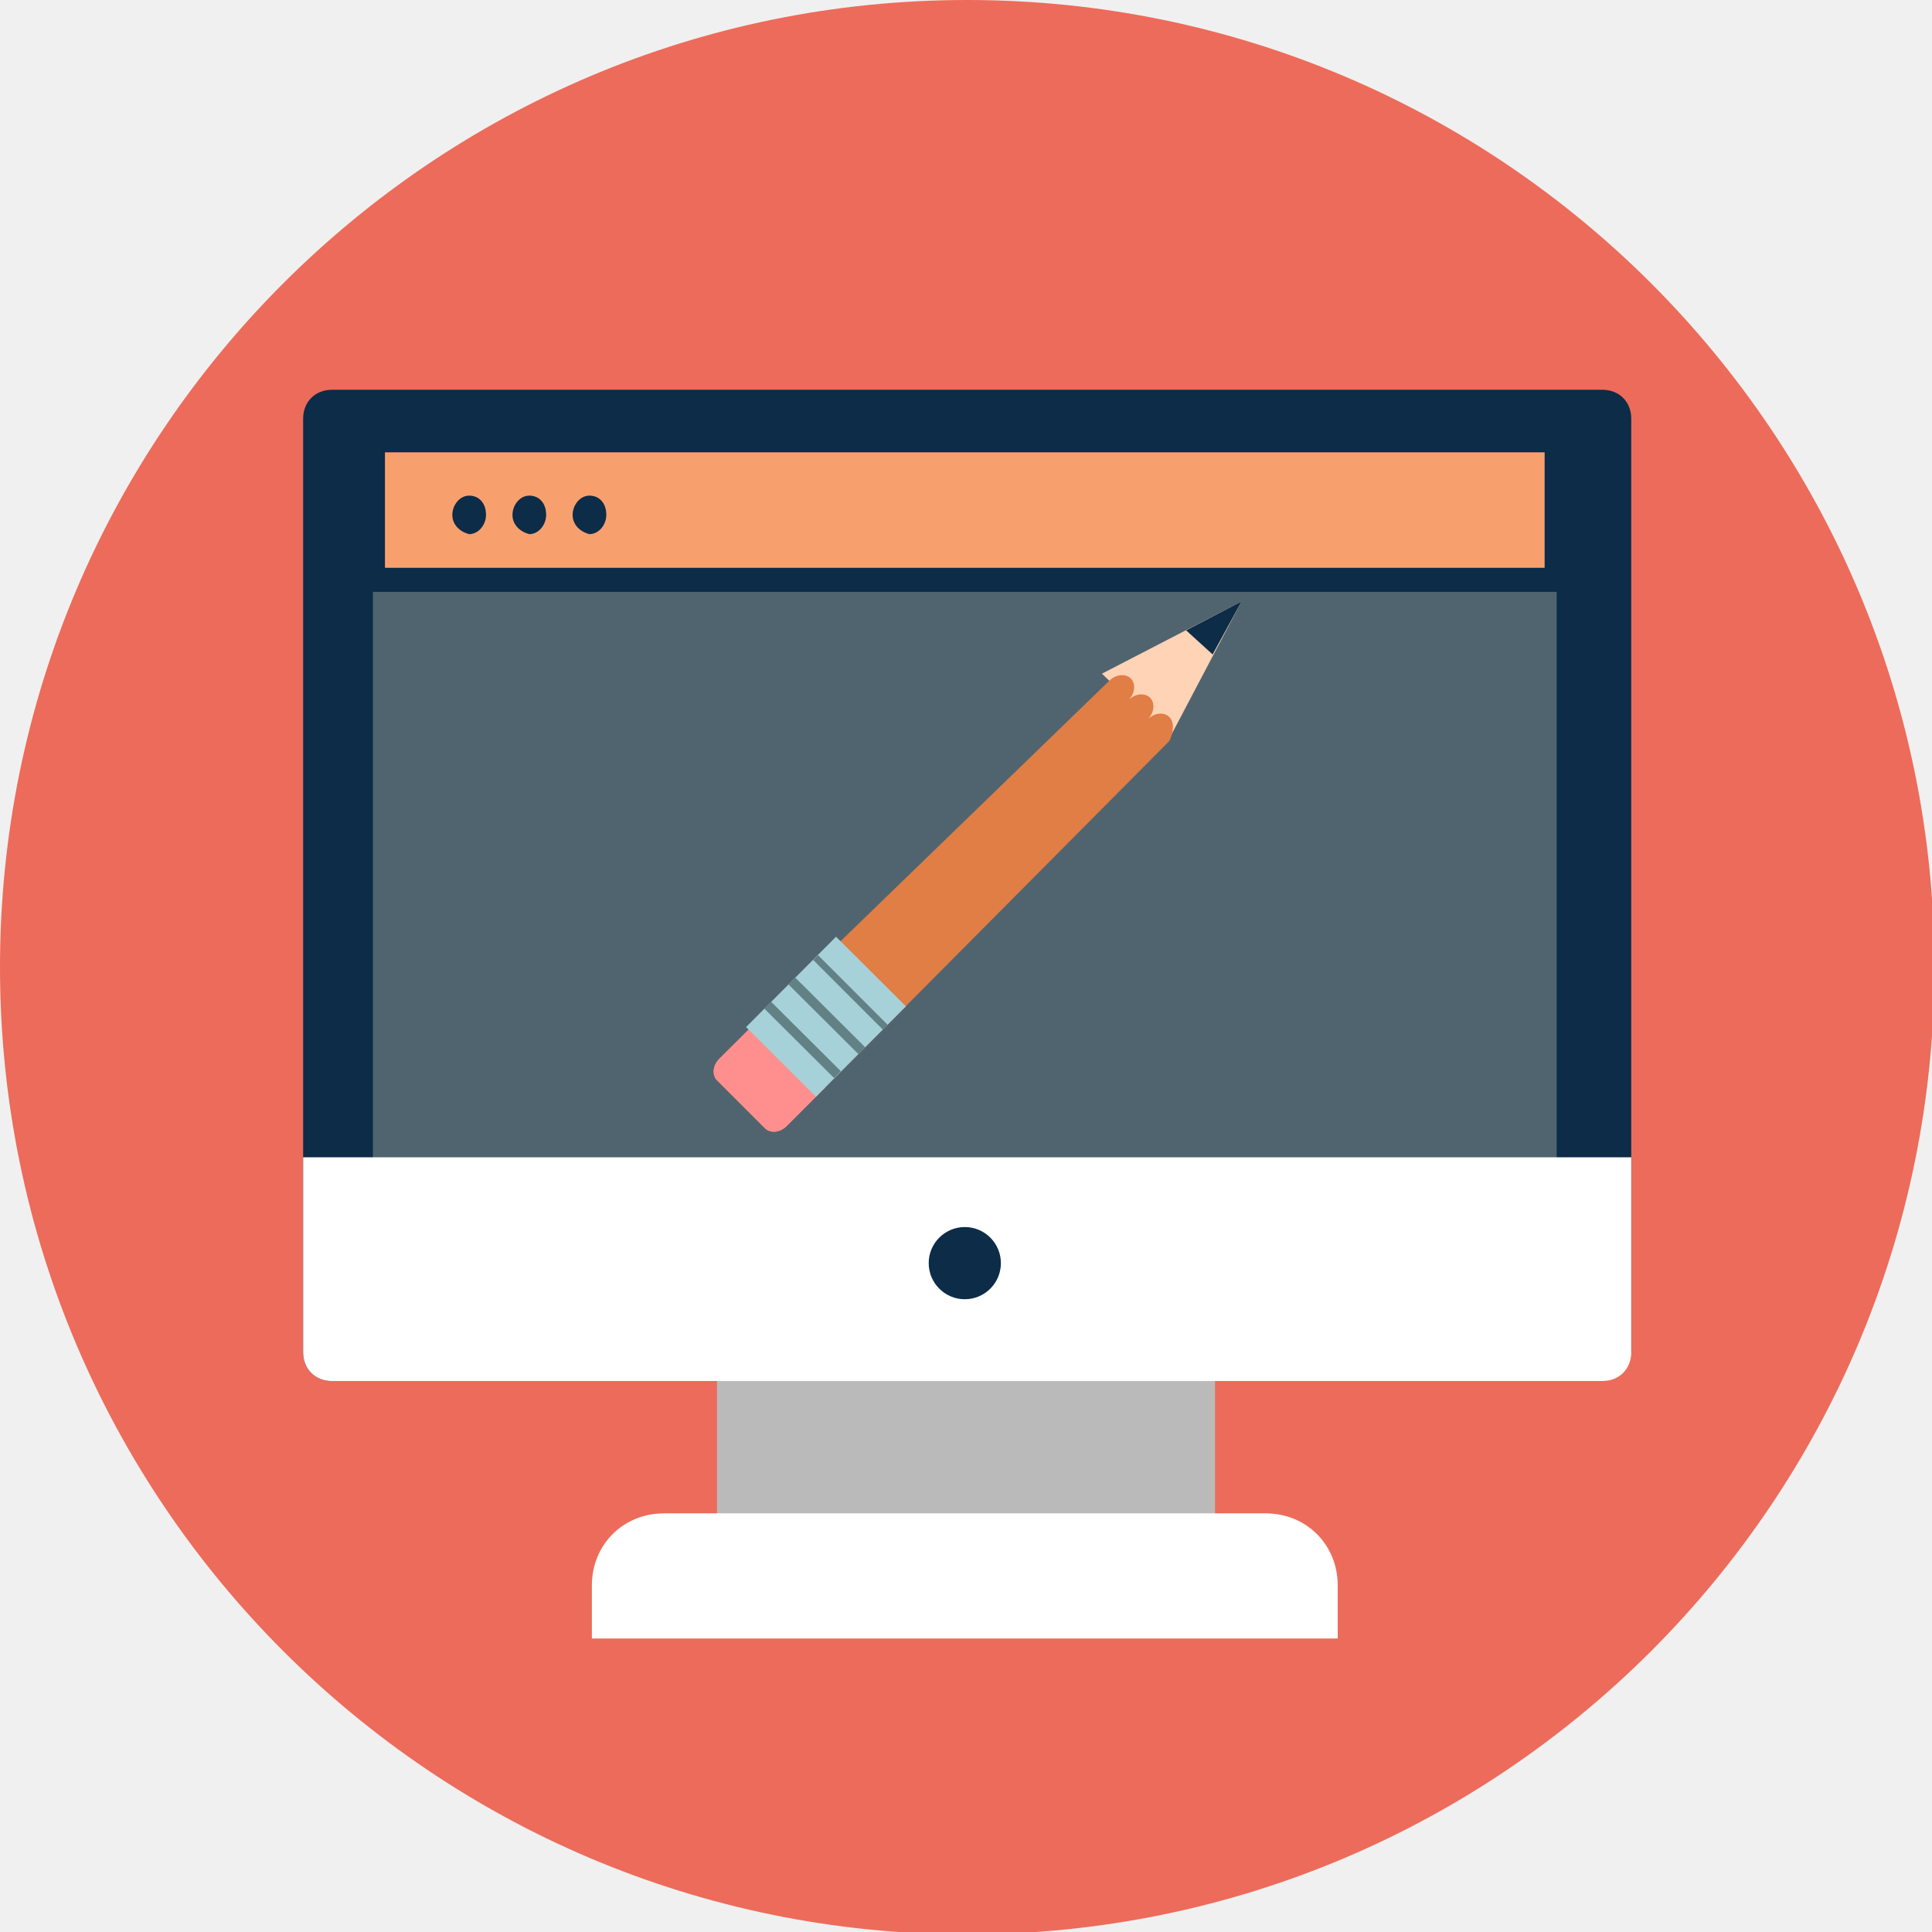
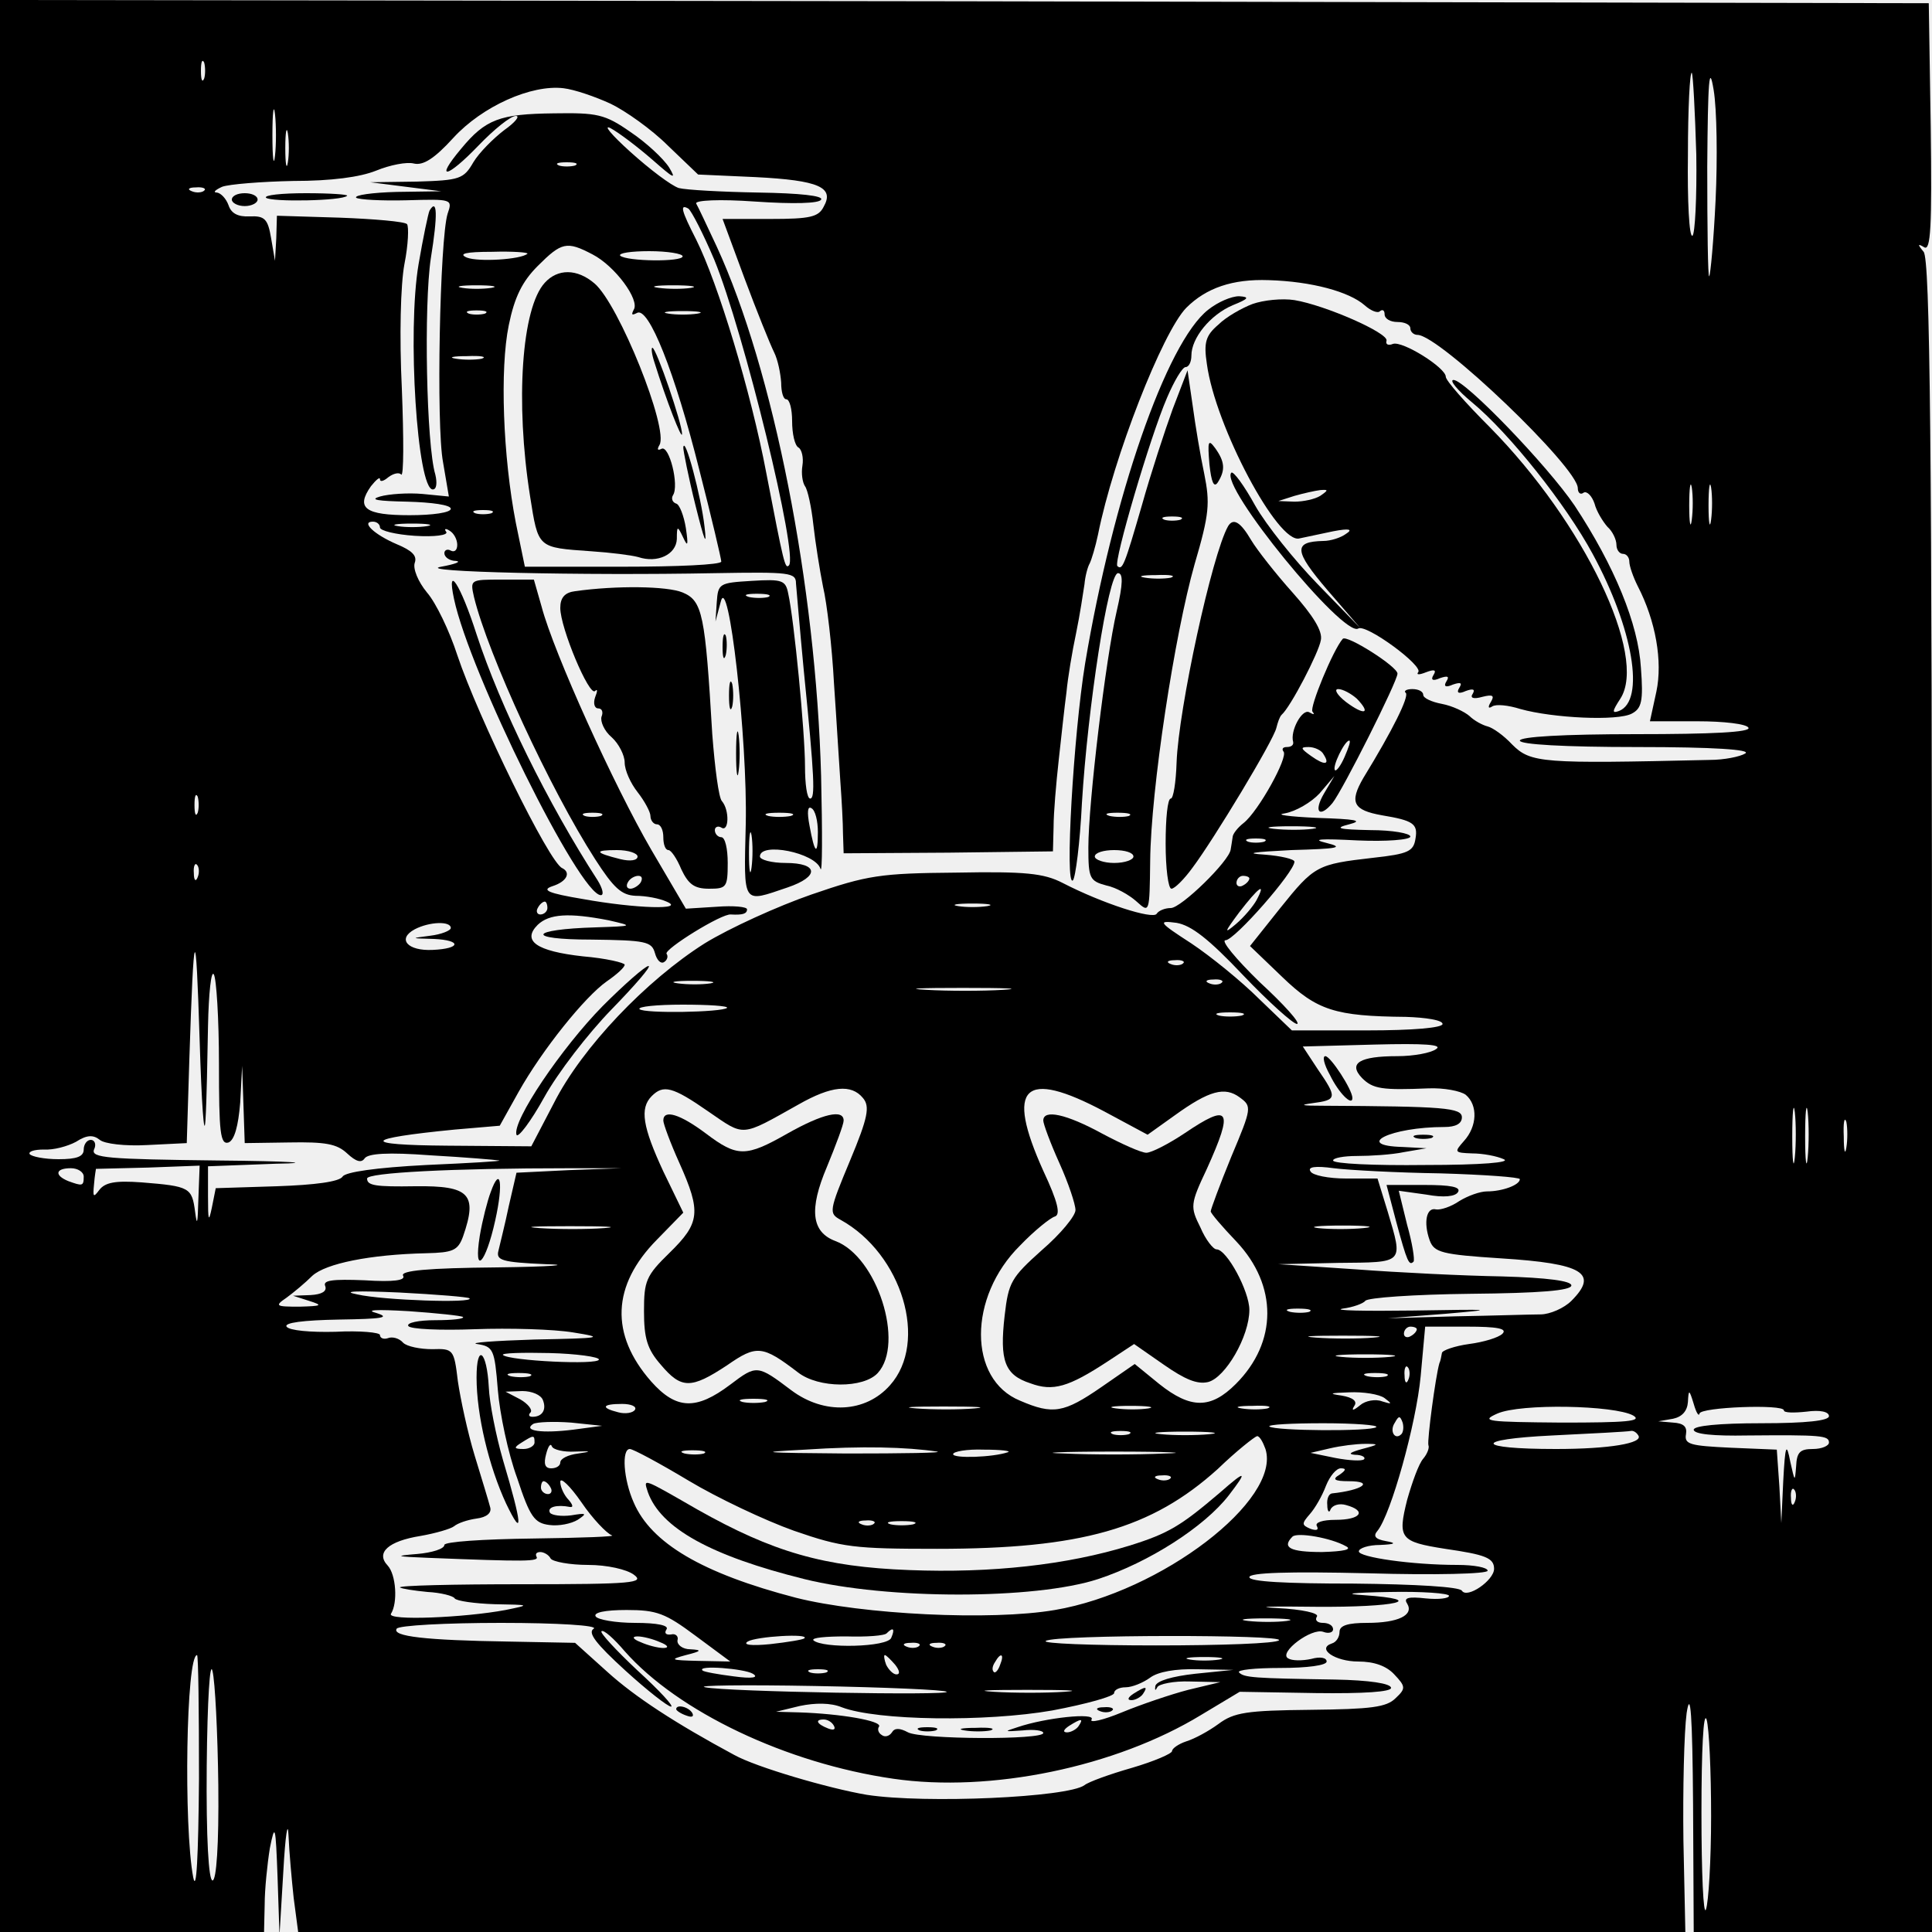
- <svg xmlns="http://www.w3.org/2000/svg" version="1.1" id="Layer_2" x="0" y="0" viewBox="0 0 80.3 80.3" style="enable-background:new 0 0 80.3 80.3" xml:space="preserve">
-   <style>.st4{fill:#fff}.st6{fill:#0c2c48}.st17{fill:#628185}</style>
-   <circle cx="40.2" cy="40.2" r="40.2" style="fill:#ed6b5a" />
-   <path class="st6" d="M67.7 56.2c0 .7-.5 1.2-1.2 1.2H13.8c-.7 0-1.2-.5-1.2-1.2V17.4c0-.7.5-1.2 1.2-1.2h52.8c.7 0 1.2.5 1.2 1.2v38.8z" />
-   <path style="fill:#bababa" d="M29.8 56.3h20.7v7H29.8z" />
-   <path class="st4" d="M55.6 68.1v-2.2c0-1.7-1.3-3-3-3h-25c-1.7 0-3 1.3-3 3v2.2h31z" />
-   <path style="fill:#50646f" d="M15.5 18.6h49.2v30.5H15.5z" />
-   <path style="fill:#f8a06d" d="M15.5 18.6h49.2v5.8H15.5z" />
-   <g>
-     <path class="st4" d="M12.6 48.1v8.1c0 .7.5 1.2 1.2 1.2h52.8c.7 0 1.2-.5 1.2-1.2v-8.1H12.6z" />
-   </g>
-   <g>
-     <circle class="st6" cx="40.1" cy="52.5" r="1.5" />
-   </g>
-   <g>
-     <path style="fill:#ffd3b5" d="m48.6 30.7 3-5.7-5.8 3z" />
-     <path class="st6" d="m50.4 27.2 1.2-2.2-2.3 1.2z" />
-     <path d="M48.6 29.8c-.2-.2-.6-.2-.9.1.3-.3.3-.7.1-.9-.2-.2-.6-.2-.9.1.3-.3.3-.7.1-.9-.2-.2-.6-.2-.9.1L29.9 44c-.3.3-.3.7-.1.9l2 2c.2.2.6.2.9-.1l15.9-16c.2-.4.2-.8 0-1z" style="fill:#e07e45" />
-     <path d="M31.5 42.4 29.9 44c-.3.3-.3.7-.1.9l2 2c.2.2.6.2.9-.1l1.6-1.6-2.8-2.8z" style="fill:#ff8f8f" />
-     <path transform="rotate(-45.114 34.35 42.277)" style="fill:#a6d1d9" d="M31.7 40.2H37v4.1h-5.3z" />
-     <path transform="rotate(-45.114 33.341 43.288)" class="st17" d="M33.2 41.2h.4v4.1h-.4z" />
-     <path transform="rotate(-45.114 34.35 42.277)" class="st17" d="M34.2 40.2h.4v4.1h-.4z" />
-     <path class="st17" d="m34 39.7 2.9 2.9-.2.2-2.9-2.9z" />
-   </g>
-   <g>
-     <path class="st6" d="M65.3 24.6H15v-6.8h50.2v6.8zm-49.3-1h48.2v-4.8H16v4.8z" />
-   </g>
-   <g>
-     <path class="st6" d="M18.8 21.4c0-.4.3-.8.7-.8.4 0 .7.3.7.8 0 .4-.3.8-.7.8-.4-.1-.7-.4-.7-.8zM21.3 21.4c0-.4.3-.8.7-.8.4 0 .7.3.7.8 0 .4-.3.8-.7.8-.4-.1-.7-.4-.7-.8zM23.8 21.4c0-.4.3-.8.7-.8.4 0 .7.3.7.8 0 .4-.3.8-.7.8-.4-.1-.7-.4-.7-.8z" />
+ <svg xmlns="http://www.w3.org/2000/svg" version="1.0" width="300pt" height="300pt" viewBox="0 0 300 300" preserveAspectRatio="xMidYMid meet">
+   <g transform="translate(0,300) scale(0.1,-0.1)" fill="#000000" stroke="none">
+     <path d="M0 1500 l0 -1500 205 0 205 0 1 43 c0 23 4 62 8 87 8 40 9 36 12 -45 l3 -90 6 100 c3 55 7 80 8 55 1 -25 5 -69 8 -97 l7 -53 1077 0 1077 0 -3 142 c-1 79 1 168 5 198 6 39 9 -4 10 -142 l1 -198 185 0 185 0 0 1297 c0 1016 -3 1300 -13 1312 -10 12 -9 13 1 7 10 -6 12 32 10 186 l-3 193 -1497 3 -1498 2 0 -1500z m317 1378 c-3 -7 -5 -2 -5 12 0 14 2 19 5 13 2 -7 2 -19 0 -25z m2347 -188 c-3 -63 -8 -117 -10 -119 -2 -2 -3 74 -3 170 1 135 3 162 10 119 5 -30 6 -107 3 -170z m-30 70 c1 -66 -2 -124 -6 -126 -5 -3 -8 54 -7 126 0 72 3 129 6 127 2 -3 5 -60 7 -127z m-1686 79 c23 -11 64 -40 89 -65 l47 -45 89 -4 c99 -5 123 -16 106 -46 -8 -16 -21 -19 -83 -19 l-74 0 34 -92 c19 -51 40 -103 46 -115 6 -12 10 -33 11 -47 0 -14 3 -26 8 -26 5 0 9 -15 9 -34 0 -19 4 -38 10 -41 5 -3 8 -16 6 -28 -2 -12 0 -26 4 -32 4 -5 10 -32 13 -60 3 -27 10 -71 15 -96 6 -25 14 -93 17 -150 4 -57 8 -126 10 -154 2 -27 4 -64 4 -80 l1 -30 163 1 162 2 1 38 c0 22 4 68 8 104 4 36 9 83 12 105 2 22 9 64 15 92 6 29 11 63 13 76 1 12 5 27 8 32 3 6 9 26 13 45 24 120 100 314 137 352 31 31 72 45 128 43 67 -2 125 -18 149 -39 10 -9 21 -13 24 -9 4 3 7 1 7 -5 0 -7 9 -12 20 -12 11 0 20 -4 20 -10 0 -5 5 -10 11 -10 34 0 249 -206 249 -238 0 -7 4 -11 9 -7 5 3 13 -5 17 -17 3 -12 13 -28 20 -36 8 -7 14 -20 14 -28 0 -8 5 -14 10 -14 6 0 10 -6 10 -12 0 -7 6 -24 13 -38 28 -54 39 -117 29 -164 l-10 -46 74 0 c40 0 76 -4 79 -10 4 -7 -57 -10 -174 -10 -114 0 -181 -4 -181 -10 0 -6 68 -10 183 -10 118 0 177 -4 167 -10 -8 -5 -33 -10 -55 -10 -261 -6 -278 -5 -307 24 -13 14 -30 26 -38 28 -8 2 -21 9 -28 16 -8 7 -27 16 -43 19 -16 3 -29 9 -29 14 0 5 -7 9 -17 9 -9 0 -14 -3 -10 -6 5 -6 -20 -57 -66 -132 -22 -38 -16 -50 29 -58 48 -8 56 -13 52 -36 -3 -20 -11 -24 -66 -30 -87 -10 -91 -12 -144 -78 l-47 -59 50 -48 c54 -52 82 -61 192 -62 31 -1 57 -5 57 -11 0 -6 -46 -10 -117 -10 l-117 0 -51 49 c-27 27 -75 66 -105 86 -51 33 -53 36 -23 32 23 -4 50 -25 103 -81 40 -42 78 -76 84 -76 6 1 -20 30 -58 65 -37 36 -61 65 -53 65 14 0 107 106 107 122 0 4 -21 9 -47 11 -32 2 -17 4 42 7 73 2 83 4 55 11 -25 6 -10 7 48 4 45 -2 82 1 82 6 0 5 -28 10 -62 10 -50 1 -57 3 -33 9 23 6 10 8 -50 10 -44 2 -66 5 -50 7 17 3 41 17 54 31 l23 27 -16 -27 c-17 -29 -7 -39 13 -15 16 20 101 189 101 201 0 11 -79 61 -85 54 -15 -17 -52 -107 -47 -113 4 -5 2 -5 -5 -1 -11 6 -30 -29 -25 -46 1 -5 -3 -8 -10 -8 -6 0 -8 -3 -5 -7 8 -8 -39 -93 -62 -111 -9 -7 -17 -17 -17 -22 -1 -6 -2 -14 -3 -19 -2 -18 -77 -91 -93 -91 -9 0 -19 -4 -22 -9 -6 -9 -84 16 -146 48 -29 15 -58 18 -165 16 -118 -1 -138 -4 -225 -34 -52 -18 -127 -52 -166 -76 -90 -57 -190 -161 -234 -248 l-35 -67 -130 1 c-137 1 -132 11 11 25 l70 6 29 52 c37 66 103 148 137 172 16 11 28 22 28 26 0 3 -29 10 -65 13 -72 8 -95 24 -70 49 18 17 48 19 110 7 39 -9 39 -9 -20 -11 -104 -3 -110 -19 -7 -19 85 -1 94 -3 99 -21 3 -11 9 -17 14 -14 5 3 7 9 4 13 -4 7 86 63 100 61 18 -1 25 1 25 8 0 4 -21 6 -47 4 l-48 -3 -54 92 c-57 98 -151 305 -170 377 l-12 42 -50 0 c-49 0 -49 0 -43 -27 22 -90 118 -298 188 -407 29 -45 41 -56 63 -57 16 0 37 -4 48 -9 31 -13 -47 -11 -130 4 -54 9 -65 14 -47 20 22 7 29 21 15 28 -20 8 -131 235 -163 331 -12 37 -33 81 -47 97 -14 17 -22 37 -19 46 4 11 -4 19 -28 29 -35 15 -56 35 -37 35 6 0 11 -4 11 -9 0 -5 24 -11 54 -13 31 -2 52 1 49 6 -4 5 -1 6 5 2 7 -4 12 -14 12 -22 0 -8 -4 -12 -10 -9 -5 3 -10 1 -10 -4 0 -6 8 -12 18 -12 9 -1 -1 -5 -23 -9 -45 -8 220 -14 425 -10 117 2 126 1 126 -16 1 -11 6 -71 12 -134 17 -169 18 -200 10 -200 -5 0 -8 23 -8 50 0 53 -17 228 -26 268 -4 21 -9 23 -57 20 -50 -3 -52 -4 -54 -33 l-2 -30 8 30 c12 51 42 -213 39 -345 -3 -127 -6 -122 65 -98 50 17 48 38 -3 38 -22 0 -40 5 -40 10 0 23 86 6 94 -19 3 -9 3 56 1 144 -8 296 -74 631 -162 822 -15 32 -29 62 -32 67 -2 5 36 7 92 3 59 -4 99 -3 102 3 4 6 -33 10 -97 11 -57 1 -112 4 -124 7 -12 4 -45 29 -75 56 -30 27 -43 43 -31 37 13 -7 42 -29 65 -49 33 -29 38 -32 26 -12 -9 14 -36 39 -60 55 -40 28 -52 30 -119 29 -84 -1 -106 -9 -144 -55 -42 -50 -22 -46 27 5 24 25 50 46 58 46 7 0 -1 -10 -18 -22 -17 -13 -39 -35 -48 -50 -15 -26 -21 -28 -88 -30 l-72 -1 55 -7 55 -7 -69 -1 c-38 -1 -66 -5 -63 -9 4 -3 39 -5 78 -4 71 2 72 2 64 -21 -12 -39 -18 -329 -7 -386 l9 -53 -41 4 c-22 2 -52 0 -66 -4 -17 -5 -4 -7 43 -8 37 -1 67 -5 67 -11 0 -6 -28 -10 -64 -10 -69 0 -84 11 -60 45 8 10 14 15 14 11 0 -5 6 -3 13 3 8 6 17 8 20 4 4 -3 4 56 1 133 -4 82 -2 162 4 194 6 30 7 58 4 62 -4 4 -51 8 -104 10 l-98 3 -1 -35 -2 -35 -6 35 c-5 30 -10 35 -33 34 -19 -1 -29 5 -33 17 -4 11 -12 19 -18 20 -7 0 -3 4 8 9 11 4 61 8 110 9 60 0 104 6 129 16 22 9 48 14 59 11 14 -3 31 7 61 40 45 49 121 83 171 77 17 -2 49 -13 73 -24z m-521 -81 c-2 -18 -4 -4 -4 32 0 36 2 50 4 33 2 -18 2 -48 0 -65z m20 -10 c-2 -13 -4 -3 -4 22 0 25 2 35 4 23 2 -13 2 -33 0 -45z m446 -5 c-7 -2 -19 -2 -25 0 -7 3 -2 5 12 5 14 0 19 -2 13 -5z m-576 -39 c-3 -3 -12 -4 -19 -1 -8 3 -5 6 6 6 11 1 17 -2 13 -5z m792 -107 c46 -112 131 -460 116 -475 -6 -6 -8 3 -35 143 -24 127 -75 295 -109 363 -23 45 -26 56 -12 48 5 -4 23 -39 40 -79z m-189 8 c35 -18 74 -71 64 -86 -4 -8 -3 -9 5 -5 18 11 59 -92 97 -244 19 -74 34 -138 34 -142 0 -5 -69 -8 -153 -8 l-152 0 -14 68 c-20 103 -25 239 -11 307 9 44 21 68 45 92 37 37 45 39 85 18z m-101 1 c-10 -9 -76 -13 -94 -6 -14 6 -2 9 39 9 33 1 57 -1 55 -3z m241 -4 c0 -9 -87 -8 -97 1 -3 4 17 7 45 7 29 0 52 -4 52 -8z m-297 -49 c-13 -2 -33 -2 -45 0 -13 2 -3 4 22 4 25 0 35 -2 23 -4z m310 0 c-13 -2 -35 -2 -50 0 -16 2 -5 4 22 4 28 0 40 -2 28 -4z m-320 -40 c-7 -2 -19 -2 -25 0 -7 3 -2 5 12 5 14 0 19 -2 13 -5z m330 0 c-13 -2 -33 -2 -45 0 -13 2 -3 4 22 4 25 0 35 -2 23 -4z m-335 -70 c-10 -2 -28 -2 -40 0 -13 2 -5 4 17 4 22 1 32 -1 23 -4z m1879 -250 c-2 -16 -4 -5 -4 22 0 28 2 40 4 28 2 -13 2 -35 0 -50z m30 0 c-2 -16 -4 -5 -4 22 0 28 2 40 4 28 2 -13 2 -35 0 -50z m-1894 10 c-7 -2 -19 -2 -25 0 -7 3 -2 5 12 5 14 0 19 -2 13 -5z m-100 -20 c-13 -2 -33 -2 -45 0 -13 2 -3 4 22 4 25 0 35 -2 23 -4z m530 -110 c-7 -2 -21 -2 -30 0 -10 3 -4 5 12 5 17 0 24 -2 18 -5z m914 -158 c23 -24 11 -26 -17 -5 -14 11 -19 20 -12 20 7 0 20 -7 29 -15z m-19 -90 c-6 -14 -13 -23 -15 -21 -5 5 15 46 22 46 3 0 -1 -11 -7 -25z m-33 4 c11 -17 2 -18 -19 -3 -17 12 -17 14 -4 14 9 0 20 -5 23 -11z m-1748 -91 c-3 -7 -5 -2 -5 12 0 14 2 19 5 13 2 -7 2 -19 0 -25z m963 -30 c0 -38 -5 -34 -13 10 -4 21 -3 31 3 27 6 -3 10 -20 10 -37z m-337 25 c-7 -2 -19 -2 -25 0 -7 3 -2 5 12 5 14 0 19 -2 13 -5z m295 0 c-10 -2 -26 -2 -35 0 -10 3 -2 5 17 5 19 0 27 -2 18 -5z m-61 -80 c-2 -16 -4 -5 -4 22 0 28 2 40 4 28 2 -13 2 -35 0 -50z m871 60 c-15 -2 -42 -2 -60 0 -18 2 -6 4 27 4 33 0 48 -2 33 -4z m-75 -20 c-7 -2 -19 -2 -25 0 -7 3 -2 5 12 5 14 0 19 -2 13 -5z m-973 -23 c0 -6 -11 -8 -27 -4 -40 10 -41 14 -5 14 18 0 32 -5 32 -10z m-683 -32 c-3 -8 -6 -5 -6 6 -1 11 2 17 5 13 3 -3 4 -12 1 -19z m688 -8 c-3 -5 -11 -10 -16 -10 -6 0 -7 5 -4 10 3 6 11 10 16 10 6 0 7 -4 4 -10z m945 6 c0 -3 -4 -8 -10 -11 -5 -3 -10 -1 -10 4 0 6 5 11 10 11 6 0 10 -2 10 -4z m11 -34 c-5 -9 -19 -26 -32 -37 -19 -16 -18 -13 5 18 30 39 43 49 27 19z m-1101 -12 c0 -5 -5 -10 -11 -10 -5 0 -7 5 -4 10 3 6 8 10 11 10 2 0 4 -4 4 -10z m683 3 c-13 -2 -33 -2 -45 0 -13 2 -3 4 22 4 25 0 35 -2 23 -4z m-833 -34 c0 -4 -15 -10 -32 -12 -31 -4 -31 -4 6 -5 43 -2 42 -15 -2 -17 -39 -2 -56 17 -28 32 23 12 56 13 56 2z m-381 -299 c2 30 3 97 4 147 1 51 5 87 9 80 4 -6 8 -69 8 -139 0 -107 2 -126 15 -122 9 4 15 25 18 62 l3 57 2 -60 2 -60 69 1 c56 1 74 -2 90 -17 14 -13 22 -15 27 -8 5 8 36 10 103 5 53 -3 101 -7 106 -8 6 -1 -45 -4 -113 -7 -78 -4 -126 -11 -130 -18 -5 -8 -43 -13 -102 -15 l-95 -3 -6 -30 c-5 -24 -6 -21 -6 17 l0 47 106 4 c62 1 24 4 -91 5 -171 2 -197 4 -192 17 4 8 1 15 -5 15 -6 0 -11 -7 -11 -15 0 -11 -11 -15 -39 -15 -22 0 -42 4 -45 8 -2 4 7 7 22 7 15 -1 37 5 50 12 17 11 27 11 37 3 7 -6 39 -10 74 -8 l61 3 4 130 c7 213 10 220 16 30 3 -99 7 -155 9 -125z m1518 244 c-3 -3 -12 -4 -19 -1 -8 3 -5 6 6 6 11 1 17 -2 13 -5z m-734 -31 c-13 -2 -35 -2 -50 0 -16 2 -5 4 22 4 28 0 40 -2 28 -4z m794 1 c-3 -3 -12 -4 -19 -1 -8 3 -5 6 6 6 11 1 17 -2 13 -5z m-339 -11 c-32 -2 -86 -2 -120 0 -35 2 -9 3 57 3 66 0 94 -1 63 -3z m-429 -28 c-8 -7 -129 -9 -136 -2 -3 4 27 7 67 7 40 0 71 -2 69 -5z m799 -12 c-10 -2 -26 -2 -35 0 -10 3 -2 5 17 5 19 0 27 -2 18 -5z m302 -52 c-8 -6 -35 -11 -60 -11 -59 0 -77 -11 -55 -34 17 -17 31 -19 103 -16 24 1 50 -4 58 -10 19 -16 18 -49 -3 -72 -15 -17 -15 -18 13 -19 16 0 38 -4 49 -9 12 -5 -34 -9 -122 -9 -79 -1 -143 2 -143 7 0 4 17 7 37 7 21 0 54 2 73 6 l35 6 -37 2 c-77 2 -19 31 65 31 17 0 27 5 27 15 0 15 -28 17 -215 18 -33 0 -39 1 -17 4 38 5 39 8 8 53 l-23 35 111 3 c78 2 107 0 96 -7z m-1130 -97 c57 -39 49 -40 140 11 51 29 82 32 100 10 11 -13 8 -30 -20 -97 -33 -79 -33 -82 -15 -92 96 -53 137 -190 77 -257 -38 -43 -102 -46 -153 -8 -53 40 -54 40 -95 9 -53 -40 -84 -39 -123 5 -64 73 -61 149 9 220 l41 42 -31 64 c-32 69 -37 98 -18 117 18 18 32 15 88 -24z m615 0 l67 -36 42 30 c54 39 78 45 101 28 19 -14 19 -16 -13 -92 -18 -44 -32 -82 -32 -85 0 -3 18 -24 40 -47 64 -68 64 -156 -1 -221 -39 -39 -70 -39 -119 0 l-38 31 -52 -36 c-58 -40 -75 -43 -126 -21 -81 33 -81 161 0 241 22 23 47 43 54 45 9 3 5 22 -18 71 -59 131 -31 159 95 92z m1072 -71 c-2 -21 -4 -6 -4 32 0 39 2 55 4 38 2 -18 2 -50 0 -70z m20 0 c-2 -21 -4 -6 -4 32 0 39 2 55 4 38 2 -18 2 -50 0 -70z m60 15 c-2 -13 -4 -5 -4 17 -1 22 1 32 4 23 2 -10 2 -28 0 -40z m-2737 -45 c0 -15 -2 -15 -24 -7 -22 9 -20 20 4 20 11 0 20 -6 20 -13z m178 -36 c-1 -37 -2 -42 -5 -19 -5 38 -8 40 -83 46 -41 3 -57 0 -66 -12 -9 -12 -10 -11 -8 9 1 13 3 24 3 24 1 0 37 1 81 2 l80 3 -2 -53z m575 46 l-81 -4 -12 -52 c-6 -29 -14 -60 -16 -69 -4 -15 5 -18 73 -21 43 -1 9 -4 -75 -5 -108 -1 -151 -5 -146 -13 4 -7 -14 -10 -60 -7 -50 2 -65 0 -61 -9 3 -8 -5 -13 -23 -14 l-27 -1 25 -8 c22 -7 20 -8 -15 -9 -37 0 -39 1 -20 14 11 8 29 23 40 34 21 19 89 33 177 35 41 1 49 4 57 26 23 66 10 79 -74 78 -62 -1 -75 1 -75 12 0 9 131 16 315 16 l80 0 -82 -3z m1354 -5 c68 -2 123 -6 123 -9 0 -9 -27 -19 -51 -19 -11 0 -30 -7 -43 -15 -13 -9 -29 -14 -36 -13 -15 4 -20 -20 -10 -48 7 -19 19 -22 111 -28 127 -8 152 -23 109 -66 -11 -11 -33 -21 -48 -21 -15 0 -74 -2 -132 -3 l-105 -3 90 7 c80 7 74 7 -50 5 -77 -1 -127 0 -110 3 16 2 32 8 35 12 3 5 76 10 163 11 108 1 157 5 157 13 0 7 -37 12 -108 14 -59 1 -161 6 -227 11 l-120 8 93 2 c103 1 101 -2 77 79 l-16 52 -49 0 c-27 0 -52 5 -55 11 -5 7 7 9 36 5 24 -3 99 -7 166 -8z m-1299 -85 c-26 -2 -71 -2 -100 0 -29 2 -8 3 47 3 55 0 79 -1 53 -3z m1179 0 c-20 -2 -52 -2 -70 0 -17 2 0 4 38 4 39 0 53 -2 32 -4z m-1388 -109 c8 -8 -135 -3 -174 6 -26 5 -3 6 65 3 58 -3 107 -7 109 -9z m-10 -29 c2 -3 -17 -5 -43 -5 -26 0 -45 -4 -42 -9 3 -5 50 -7 103 -5 54 2 123 0 153 -5 50 -8 45 -9 -60 -11 -63 -2 -103 -5 -89 -7 25 -4 27 -8 32 -71 3 -37 16 -99 30 -137 20 -61 27 -70 50 -73 15 -2 34 2 44 8 15 10 14 11 -10 7 -15 -2 -30 0 -33 4 -5 9 11 13 31 9 6 -1 4 4 -2 11 -7 7 -13 20 -13 28 0 8 15 -6 33 -32 17 -25 39 -48 47 -51 8 -2 -47 -4 -122 -5 -79 -1 -138 -5 -138 -10 0 -6 -19 -12 -42 -14 -37 -3 -34 -4 17 -6 152 -6 173 -6 168 2 -2 4 0 7 6 7 5 0 13 -4 16 -10 3 -5 30 -10 58 -10 30 0 60 -7 71 -15 18 -13 -1 -15 -174 -15 -106 0 -191 -2 -189 -5 3 -2 22 -5 43 -7 20 -1 40 -6 42 -10 3 -4 31 -8 62 -9 56 -1 56 -1 17 -9 -64 -12 -184 -17 -178 -6 11 17 8 61 -5 75 -19 20 1 38 51 46 23 4 47 11 52 15 6 5 21 10 35 12 16 2 24 9 21 18 -2 8 -13 44 -24 80 -11 36 -22 88 -26 115 -6 50 -7 51 -40 50 -18 0 -39 4 -45 10 -6 7 -17 10 -24 7 -6 -2 -12 0 -12 5 0 4 -31 7 -69 5 -39 -1 -72 2 -76 8 -4 6 25 10 82 11 66 1 80 3 58 10 -19 5 -2 6 50 3 43 -3 81 -7 84 -9z m1314 8 c-7 -2 -21 -2 -30 0 -10 3 -4 5 12 5 17 0 24 -2 18 -5z m167 -27 c0 -3 -4 -8 -10 -11 -5 -3 -10 -1 -10 4 0 6 5 11 10 11 6 0 10 -2 10 -4z m133 -7 c-6 -6 -29 -13 -52 -16 -22 -3 -42 -10 -42 -14 -1 -5 -2 -12 -4 -16 -6 -21 -19 -119 -17 -127 2 -4 -2 -14 -8 -21 -7 -8 -17 -36 -25 -64 -15 -60 -11 -65 59 -76 62 -9 76 -14 76 -31 0 -18 -42 -47 -50 -34 -4 6 -71 10 -168 11 -106 0 -162 3 -162 10 0 7 60 9 185 6 103 -3 185 -1 185 4 0 5 -21 9 -47 9 -71 0 -153 12 -153 21 0 5 15 10 33 10 24 1 26 3 9 6 -17 3 -20 8 -13 16 21 26 60 166 67 240 l7 77 65 0 c47 0 63 -3 55 -11z m-200 -6 c-23 -2 -64 -2 -90 0 -26 2 -7 3 42 3 50 0 71 -1 48 -3z m-1203 -34 c0 -9 -140 -2 -149 7 -3 3 30 4 72 3 42 -1 77 -6 77 -10z m1228 4 c-21 -2 -55 -2 -75 0 -21 2 -4 4 37 4 41 0 58 -2 38 -4z m29 -35 c-3 -8 -6 -5 -6 6 -1 11 2 17 5 13 3 -3 4 -12 1 -19z m-1364 5 c-7 -2 -21 -2 -30 0 -10 3 -4 5 12 5 17 0 24 -2 18 -5z m1330 0 c-7 -2 -21 -2 -30 0 -10 3 -4 5 12 5 17 0 24 -2 18 -5z m-1310 -37 c6 -15 -1 -26 -16 -26 -6 0 -7 3 -3 7 3 4 -4 13 -16 20 l-23 12 26 1 c15 0 29 -6 32 -14z m1307 3 c12 -9 12 -10 -4 -5 -10 4 -26 1 -34 -6 -11 -9 -14 -9 -9 -1 5 7 -2 13 -20 16 -21 3 -18 4 12 5 22 1 47 -3 55 -9z m489 -24 c1 10 131 15 131 5 0 -4 16 -4 35 -2 21 3 35 0 35 -7 0 -7 -35 -11 -105 -11 -66 0 -105 -4 -105 -10 0 -7 31 -10 83 -9 115 1 127 0 127 -11 0 -5 -11 -10 -25 -10 -20 0 -25 -5 -26 -27 -2 -25 -2 -24 -9 7 -6 31 -8 27 -11 -30 l-3 -65 -3 57 -4 57 -72 3 c-62 3 -72 5 -69 21 2 12 -4 17 -20 18 l-23 2 23 4 c14 3 22 12 23 26 1 20 2 20 9 -3 4 -14 8 -20 9 -15z m-1451 18 c-10 -2 -26 -2 -35 0 -10 3 -2 5 17 5 19 0 27 -2 18 -5z m-202 -12 c-3 -5 -15 -7 -26 -4 -28 7 -25 13 6 13 14 0 23 -4 20 -9z m527 2 c-23 -2 -64 -2 -90 0 -26 2 -7 3 42 3 50 0 71 -1 48 -3z m270 0 c-13 -2 -35 -2 -50 0 -16 2 -5 4 22 4 28 0 40 -2 28 -4z m185 0 c-10 -2 -28 -2 -40 0 -13 2 -5 4 17 4 22 1 32 -1 23 -4z m568 -11 c15 -9 -11 -11 -111 -11 -116 1 -127 2 -100 14 36 16 182 13 211 -3z m-1646 -22 c-48 -6 -79 -2 -62 9 6 3 32 4 59 2 l48 -5 -45 -6z m1286 -7 c-10 -10 -19 5 -10 18 6 11 8 11 12 0 2 -7 1 -15 -2 -18z m-39 11 c-7 -7 -158 -6 -166 1 -2 3 35 5 84 5 49 0 86 -3 82 -6z m-384 -11 c-7 -2 -19 -2 -25 0 -7 3 -2 5 12 5 14 0 19 -2 13 -5z m125 0 c-21 -2 -55 -2 -75 0 -21 2 -4 4 37 4 41 0 58 -2 38 -4z m666 -2 c8 -12 -45 -21 -128 -21 -126 0 -130 15 -6 21 63 3 118 6 122 7 4 1 9 -2 12 -7z m-1714 -11 c0 -5 -8 -10 -17 -10 -15 0 -16 2 -3 10 19 12 20 12 20 0z m1135 -10 c25 -79 -162 -222 -327 -250 -99 -17 -299 -7 -402 19 -146 38 -225 85 -252 148 -16 36 -19 83 -6 83 5 0 46 -22 91 -49 45 -27 119 -62 164 -78 75 -26 94 -28 222 -28 224 0 333 31 436 124 29 28 57 50 61 51 4 0 9 -9 13 -20z m-1072 -4 c26 1 26 0 5 -3 -16 -2 -28 -8 -28 -14 0 -5 -6 -9 -14 -9 -10 0 -12 7 -8 22 3 12 7 18 9 12 2 -5 18 -9 36 -8z m562 0 c11 -2 -52 -3 -140 -3 -133 1 -144 2 -65 6 89 6 158 4 205 -3z m660 4 c-18 -5 -23 -8 -11 -9 11 0 17 -4 14 -7 -3 -3 -23 -2 -44 2 l-39 8 30 7 c17 4 41 7 55 7 22 0 22 -1 -5 -8z m-1022 -7 c-7 -2 -21 -2 -30 0 -10 3 -4 5 12 5 17 0 24 -2 18 -5z m472 2 c-23 -8 -85 -10 -85 -3 0 4 21 8 48 7 26 0 43 -2 37 -4z m243 -2 c-43 -2 -113 -2 -155 0 -43 1 -8 3 77 3 85 0 120 -2 78 -3z m272 -33 c-12 -7 -8 -10 14 -10 41 0 22 -14 -26 -19 -5 -1 -8 -9 -7 -18 0 -10 3 -13 5 -7 3 7 14 10 24 7 33 -9 23 -23 -16 -23 -20 0 -33 -4 -29 -10 3 -6 -1 -7 -10 -4 -14 6 -14 8 -1 23 8 9 19 28 25 44 6 15 16 27 23 27 9 0 8 -3 -2 -10z m-263 -6 c-3 -3 -12 -4 -19 -1 -8 3 -5 6 6 6 11 1 17 -2 13 -5z m-962 -14 c3 -5 1 -10 -4 -10 -6 0 -11 5 -11 10 0 6 2 10 4 10 3 0 8 -4 11 -10z m1932 -22 c-3 -8 -6 -5 -6 6 -1 11 2 17 5 13 3 -3 4 -12 1 -19z m-1430 -34 c-3 -3 -12 -4 -19 -1 -8 3 -5 6 6 6 11 1 17 -2 13 -5z m61 -1 c-10 -2 -26 -2 -35 0 -10 3 -2 5 17 5 19 0 27 -2 18 -5z m672 -34 c10 -5 -3 -8 -37 -9 -50 0 -63 7 -46 24 8 7 60 -2 83 -15z m160 -77 c0 -4 -16 -6 -36 -4 -27 3 -35 1 -29 -8 11 -18 -14 -30 -62 -30 -30 0 -43 -4 -43 -14 0 -8 -5 -16 -12 -18 -24 -8 5 -28 41 -28 25 0 44 -7 56 -20 18 -19 18 -22 2 -37 -14 -14 -38 -17 -132 -18 -99 -1 -119 -4 -143 -22 -15 -11 -37 -23 -50 -27 -12 -4 -22 -11 -22 -15 0 -4 -28 -16 -62 -26 -35 -10 -68 -22 -74 -27 -26 -19 -247 -29 -338 -15 -59 10 -172 43 -206 62 -91 49 -154 90 -197 129 l-50 45 -104 2 c-128 2 -181 8 -173 20 3 5 76 9 162 9 88 0 151 -4 144 -9 -10 -6 3 -23 49 -65 34 -31 66 -56 71 -56 5 0 -18 25 -52 56 -33 31 -59 59 -56 61 3 3 19 -11 36 -31 83 -94 251 -174 417 -198 151 -22 345 18 478 99 l60 36 118 -2 c76 -1 117 2 117 8 0 7 -34 12 -87 13 -127 2 -141 3 -149 11 -4 4 25 7 64 7 42 0 72 4 72 10 0 6 -10 8 -24 4 -14 -3 -30 -3 -36 1 -15 9 37 48 55 41 8 -3 15 -1 15 4 0 6 -7 10 -16 10 -8 0 -13 4 -9 10 3 5 -22 11 -62 13 -37 2 -11 3 60 2 125 -1 176 11 75 18 -34 2 -20 4 40 5 50 1 92 -2 92 -6z m-1170 -62 l54 -40 -50 1 c-43 1 -45 2 -19 9 24 6 26 8 7 9 -12 0 -21 7 -20 14 2 6 -3 11 -10 9 -8 -1 -11 2 -7 8 4 6 -14 10 -49 10 -30 0 -58 5 -61 10 -4 6 14 10 48 10 47 0 60 -5 107 -40z m918 23 c-15 -2 -42 -2 -60 0 -18 2 -6 4 27 4 33 0 48 -2 33 -4z m-614 -26 c-5 -15 -107 -17 -121 -4 -3 4 19 6 51 6 31 -1 60 1 63 5 10 10 13 7 7 -7z m-359 -7 c13 -5 14 -9 5 -9 -8 0 -24 4 -35 9 -13 5 -14 9 -5 9 8 0 24 -4 35 -9z m224 6 c-2 -2 -26 -6 -53 -9 -30 -3 -43 -1 -35 4 13 8 97 13 88 5z m737 -3 c-4 -5 -90 -8 -191 -8 -100 0 -178 3 -171 7 15 10 372 10 362 1z m-559 -9 c-3 -3 -12 -4 -19 -1 -8 3 -5 6 6 6 11 1 17 -2 13 -5z m40 0 c-3 -3 -12 -4 -19 -1 -8 3 -5 6 6 6 11 1 17 -2 13 -5z m-1158 -206 c-1 -122 -4 -178 -9 -153 -15 79 -11 345 6 345 2 0 3 -87 3 -192z m30 -10 c1 -93 -3 -148 -9 -148 -6 0 -10 65 -9 178 1 103 5 165 9 147 4 -16 8 -96 9 -177z m1051 187 c7 -9 8 -15 2 -15 -5 0 -12 7 -16 15 -3 8 -4 15 -2 15 2 0 9 -7 16 -15z m163 0 c-3 -9 -8 -14 -10 -11 -3 3 -2 9 2 15 9 16 15 13 8 -4z m340 8 c-13 -2 -33 -2 -45 0 -13 2 -3 4 22 4 25 0 35 -2 23 -4z m-724 -22 c10 -6 -1 -8 -30 -4 -24 3 -46 7 -48 9 -10 9 65 3 78 -5z m114 2 c-7 -2 -19 -2 -25 0 -7 3 -2 5 12 5 14 0 19 -2 13 -5z m573 -2 c-36 -4 -60 -11 -62 -19 -1 -7 0 -8 3 -2 2 5 26 10 51 9 l47 -1 -50 -12 c-27 -7 -74 -23 -103 -35 -29 -12 -51 -17 -47 -11 7 11 -71 3 -115 -12 -22 -7 -21 -7 8 -5 17 2 32 0 32 -4 0 -11 -189 -10 -210 1 -13 7 -21 7 -25 0 -4 -6 -11 -8 -16 -4 -5 3 -7 9 -4 13 5 9 -61 20 -124 22 l-36 1 37 9 c24 5 48 5 65 -2 55 -21 224 -23 327 -5 53 10 96 22 96 27 0 5 8 9 18 9 10 0 27 7 38 15 12 9 39 14 74 13 l55 -1 -59 -6z m-386 -28 c7 -6 -342 0 -375 7 -16 3 60 4 170 2 110 -2 202 -6 205 -9z m183 0 c-29 -2 -78 -2 -110 0 -32 2 -8 3 52 3 61 0 87 -1 58 -3z m1004 -193 c0 -69 -4 -134 -8 -145 -4 -11 -7 56 -7 150 0 97 3 159 8 145 4 -14 7 -81 7 -150z m-1362 140 c3 -6 -1 -7 -9 -4 -18 7 -21 14 -7 14 6 0 13 -4 16 -10z m380 0 c-3 -5 -12 -10 -18 -10 -7 0 -6 4 3 10 19 12 23 12 15 0z" />
+     <path d="M360 2690 c0 -5 9 -10 20 -10 11 0 20 5 20 10 0 6 -9 10 -20 10 -11 0 -20 -4 -20 -10z" />
+     <path d="M413 2693 c8 -7 119 -5 126 3 2 2 -26 4 -64 4 -38 0 -65 -3 -62 -7z" />
+     <path d="M667 2673 c-2 -4 -10 -42 -17 -83 -18 -105 -2 -350 22 -350 6 0 7 10 4 23 -14 46 -18 263 -7 336 11 68 10 94 -2 74z" />
+     <path d="M1876 2519 c-65 -51 -148 -292 -191 -549 -18 -110 -32 -349 -19 -337 4 4 11 58 14 120 9 148 41 357 56 357 8 0 8 -16 -2 -59 -17 -73 -44 -298 -44 -367 0 -48 2 -52 28 -59 15 -3 36 -15 47 -25 20 -18 20 -18 21 63 1 111 38 352 69 461 23 78 24 95 15 140 -6 28 -14 76 -18 106 l-8 55 -23 -60 c-12 -33 -34 -100 -48 -150 -27 -93 -30 -101 -38 -94 -6 7 51 201 77 261 11 26 24 48 29 48 5 0 9 8 9 18 0 27 29 63 64 78 25 10 27 13 10 14 -12 0 -33 -9 -48 -21z m-43 -326 c-7 -2 -19 -2 -25 0 -7 3 -2 5 12 5 14 0 19 -2 13 -5z m-15 -90 c-10 -2 -28 -2 -40 0 -13 2 -5 4 17 4 22 1 32 -1 23 -4z m-65 -370 c-7 -2 -21 -2 -30 0 -10 3 -4 5 12 5 17 0 24 -2 18 -5z m7 -63 c0 -5 -13 -10 -30 -10 -16 0 -30 5 -30 10 0 6 14 10 30 10 17 0 30 -4 30 -10z" />
+     <path d="M1945 2528 c-16 -6 -41 -20 -53 -32 -20 -17 -23 -28 -18 -61 13 -97 111 -281 144 -271 9 2 33 7 52 11 26 5 31 3 20 -4 -8 -6 -24 -11 -35 -11 -47 -1 -46 -15 6 -76 l51 -59 -66 68 c-36 37 -80 92 -97 122 -17 31 -34 54 -37 51 -19 -20 174 -256 197 -242 12 8 103 -59 93 -68 -3 -4 2 -4 12 0 13 5 17 4 12 -4 -5 -8 -1 -10 10 -5 12 4 15 3 10 -5 -5 -8 -1 -10 10 -5 12 4 15 3 10 -5 -5 -8 -1 -10 10 -5 11 4 15 3 11 -4 -5 -7 1 -9 15 -5 16 4 19 2 13 -8 -5 -8 -4 -11 2 -7 6 4 25 2 44 -4 50 -14 151 -19 173 -7 15 8 18 19 14 71 -4 68 -41 158 -103 252 -42 62 -170 195 -188 195 -7 0 6 -16 29 -35 58 -48 146 -159 187 -235 63 -116 82 -228 41 -244 -11 -4 -11 -1 2 19 43 66 -56 273 -203 422 -37 37 -68 72 -68 78 0 14 -67 56 -82 51 -7 -3 -12 -1 -10 5 3 12 -95 55 -143 63 -19 3 -48 0 -65 -6z m105 -298 c-8 -5 -26 -9 -40 -9 l-25 1 25 8 c14 4 32 8 40 9 13 1 13 0 0 -9z" />
+     <path d="M1878 2279 c3 -28 7 -37 13 -28 12 19 11 32 -4 53 -11 15 -12 11 -9 -25z" />
+     <path d="M1907 2183 c-25 -44 -77 -284 -80 -367 -1 -31 -5 -56 -9 -56 -5 0 -8 -31 -8 -70 0 -38 4 -70 9 -70 5 0 20 15 33 33 33 44 126 198 130 217 2 8 5 17 8 20 14 12 58 97 61 116 3 14 -12 38 -44 74 -26 29 -55 66 -64 81 -17 29 -28 35 -36 22z" />
+     <path d="M705 2070 c24 -114 195 -460 228 -460 5 0 3 10 -5 23 -77 119 -151 269 -188 382 -25 78 -47 111 -35 55z" />
+     <path d="M893 2082 c-16 -2 -23 -10 -23 -26 0 -31 45 -138 54 -129 4 4 4 0 0 -10 -3 -9 -1 -17 5 -17 6 0 8 -6 5 -13 -2 -7 4 -22 16 -32 11 -10 20 -28 20 -39 0 -12 9 -32 20 -46 11 -14 20 -31 20 -37 0 -7 5 -13 10 -13 6 0 10 -9 10 -20 0 -11 3 -20 8 -20 4 0 13 -13 20 -30 11 -23 20 -30 43 -30 27 0 29 2 29 40 0 22 -4 40 -10 40 -5 0 -10 5 -10 11 0 5 5 7 10 4 12 -8 13 27 1 41 -5 5 -11 52 -15 104 -11 186 -15 207 -46 220 -24 10 -103 11 -167 2z" />
+     <path d="M1122 1995 c0 -16 2 -22 5 -12 2 9 2 23 0 30 -3 6 -5 -1 -5 -18z" />
+     <path d="M1132 1920 c0 -19 2 -27 5 -17 2 9 2 25 0 35 -3 9 -5 1 -5 -18z" />
+     <path d="M1143 1830 c0 -30 2 -43 4 -27 2 15 2 39 0 55 -2 15 -4 2 -4 -28z" />
+     <path d="M936 1438 c-64 -65 -141 -179 -134 -200 2 -6 22 20 43 58 21 38 68 99 105 137 36 37 62 67 57 67 -5 0 -37 -28 -71 -62z" />
+     <path d="M846 2561 c-36 -39 -46 -185 -23 -331 13 -82 11 -80 95 -86 30 -2 62 -6 73 -9 30 -10 59 4 60 28 0 21 1 21 10 2 7 -15 8 -12 4 15 -3 19 -10 37 -15 38 -6 2 -8 8 -5 13 10 15 -6 79 -18 72 -6 -3 -7 -1 -3 6 15 24 -63 219 -101 251 -27 23 -57 23 -77 1z" />
+     <path d="M1016 2438 c19 -61 43 -122 43 -112 1 14 -40 134 -46 134 -2 0 -1 -10 3 -22z" />
+     <path d="M1061 2305 c0 -5 8 -46 19 -90 14 -56 18 -66 14 -33 -5 46 -31 144 -33 123z" />
+     <path d="M2065 1331 c14 -29 35 -49 35 -36 0 13 -34 65 -42 65 -5 0 -2 -13 7 -29z" />
+     <path d="M2198 1233 c6 -2 18 -2 25 0 6 3 1 5 -13 5 -14 0 -19 -2 -12 -5z" />
+     <path d="M1030 1260 c0 -5 11 -35 25 -66 34 -76 32 -93 -15 -139 -37 -36 -40 -44 -40 -91 0 -42 5 -59 26 -83 32 -38 47 -38 103 -1 46 32 55 31 110 -11 32 -25 102 -25 124 -1 42 46 -1 181 -66 205 -37 14 -41 49 -13 115 14 34 26 66 26 72 0 18 -32 11 -87 -20 -65 -37 -78 -37 -127 0 -40 30 -66 38 -66 20z" />
+     <path d="M1620 1260 c0 -5 11 -35 25 -66 14 -31 25 -64 25 -73 0 -9 -23 -37 -52 -62 -48 -43 -52 -50 -58 -102 -8 -70 0 -92 40 -105 35 -13 59 -6 120 34 l41 27 46 -32 c33 -23 52 -31 69 -27 27 7 64 71 64 112 0 29 -35 94 -51 94 -5 0 -17 15 -25 34 -16 32 -16 36 10 91 42 93 36 103 -35 55 -24 -16 -51 -30 -59 -30 -8 0 -39 14 -69 30 -55 30 -91 38 -91 20z" />
+     <path d="M762 1149 c-5 -13 -13 -44 -17 -68 -10 -63 9 -44 24 24 13 58 8 86 -7 44z" />
+     <path d="M2168 1103 c17 -63 20 -69 27 -62 2 3 -2 29 -10 57 l-13 53 43 -6 c27 -5 45 -3 49 4 5 8 -12 11 -52 11 l-59 0 15 -57z" />
+     <path d="M740 861 c0 -58 19 -138 46 -196 27 -56 25 -33 -5 68 -11 38 -21 89 -22 113 -3 57 -19 69 -19 15z" />
+     <path d="M1894 682 c-60 -51 -79 -63 -140 -82 -97 -30 -215 -43 -342 -38 -133 5 -212 28 -329 94 -87 50 -84 49 -77 27 20 -56 98 -99 243 -135 129 -32 358 -32 456 0 79 26 165 81 203 130 30 39 27 40 -14 4z" />
+     <path d="M1050 346 c0 -2 7 -7 16 -10 8 -3 12 -2 9 4 -6 10 -25 14 -25 6z" />
+     <path d="M1760 370 c-9 -6 -10 -10 -3 -10 6 0 15 5 18 10 8 12 4 12 -15 0z" />
+     <path d="M1708 343 c7 -3 16 -2 19 1 4 3 -2 6 -13 5 -11 0 -14 -3 -6 -6z" />
+     <path d="M1428 313 c6 -2 18 -2 25 0 6 3 1 5 -13 5 -14 0 -19 -2 -12 -5z" />
+     <path d="M1498 313 c12 -2 30 -2 40 0 9 3 -1 5 -23 4 -22 0 -30 -2 -17 -4z" />
  </g>
</svg>
